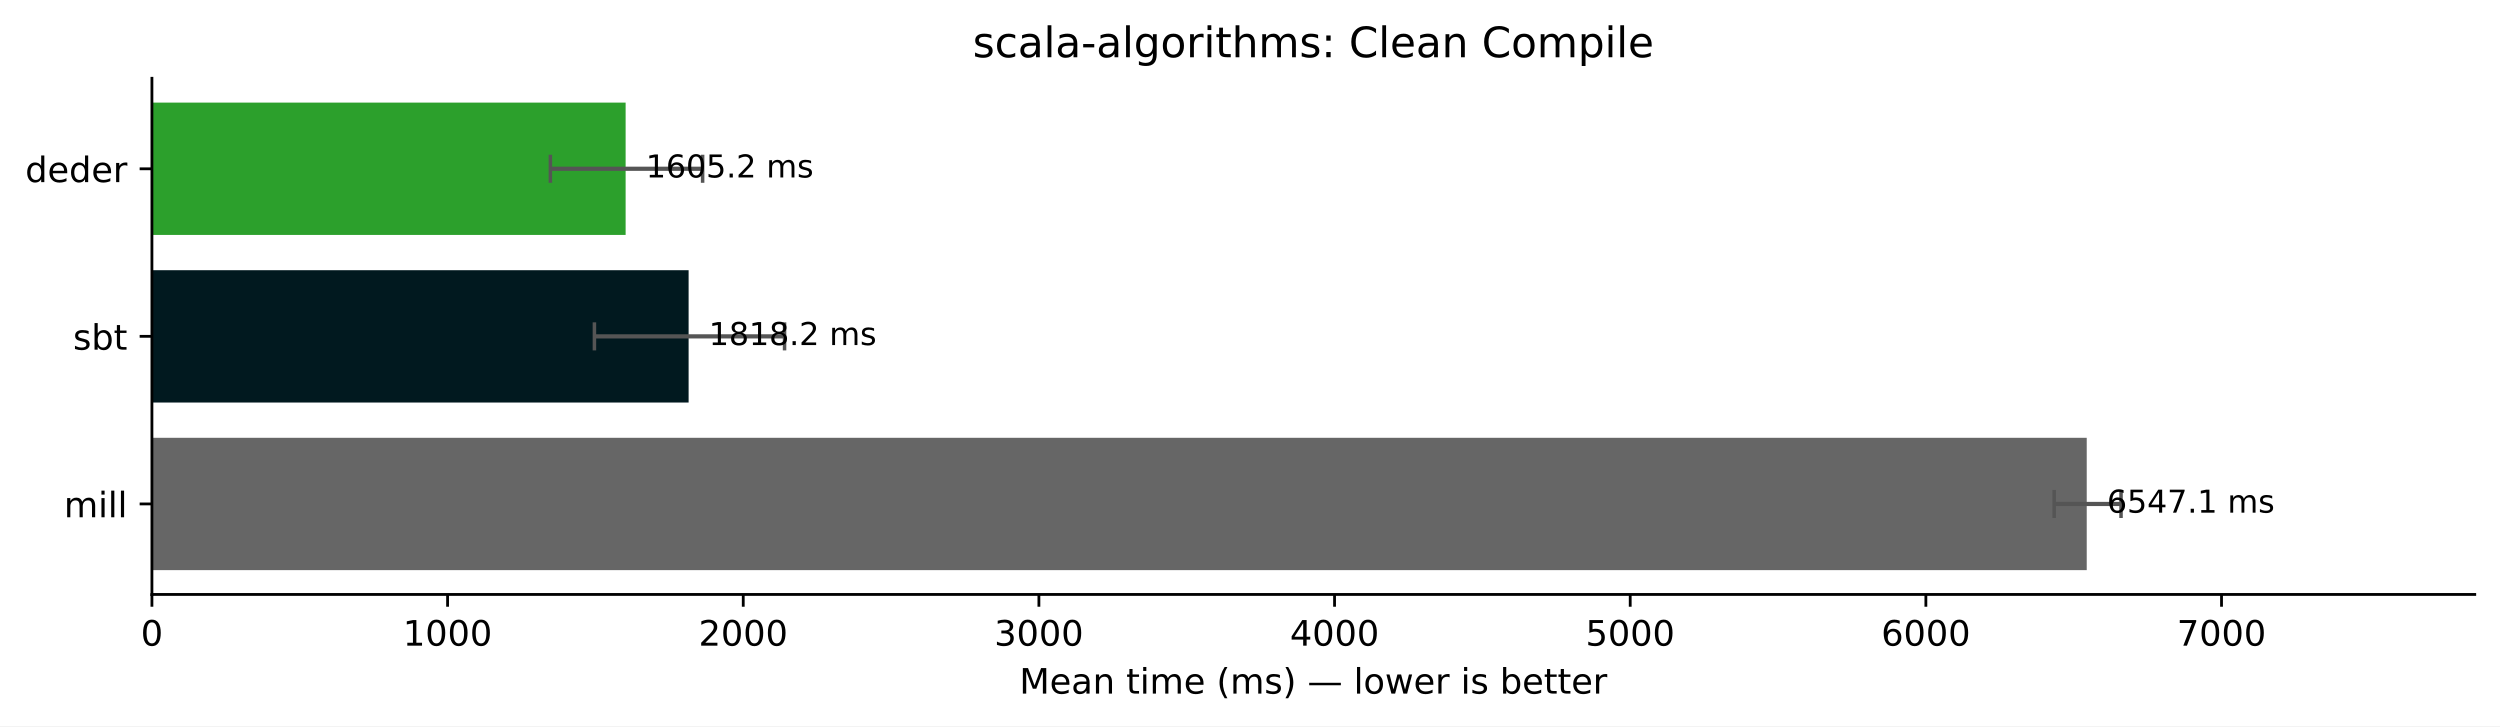
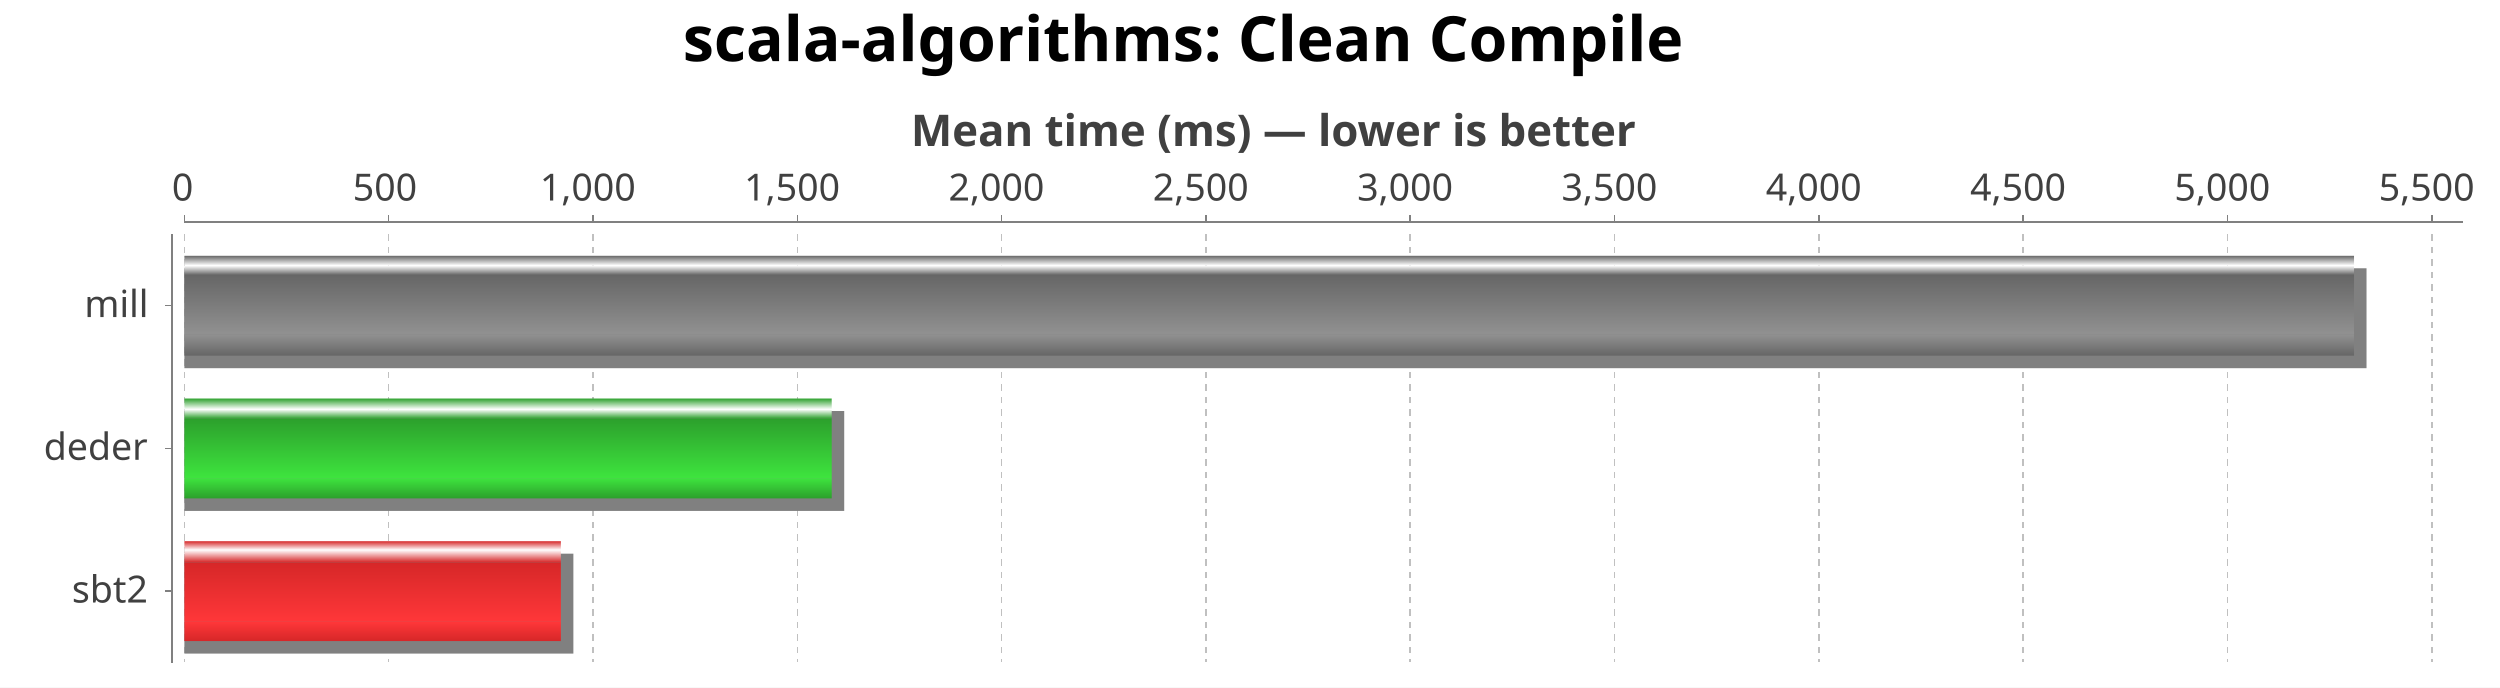
- <svg xmlns="http://www.w3.org/2000/svg" xmlns:xlink="http://www.w3.org/1999/xlink" width="712.754pt" height="207.034pt" viewBox="0 0 712.754 207.034" version="1.1">
+ <svg xmlns="http://www.w3.org/2000/svg" width="800" height="220" text-rendering="auto" shape-rendering="auto">
  <defs>
-     <style type="text/css">*{stroke-linejoin: round; stroke-linecap: butt}</style>
-   </defs>
-   <g id="figure_1">
-     <g id="patch_1">
-       <path d="M 0 207.034  L 712.754 207.034  L 712.754 0  L 0 0  z " style="fill: #ffffff" />
-     </g>
-     <g id="axes_1">
-       <g id="patch_2">
-         <path d="M 43.314 169.478  L 705.554 169.478  L 705.554 22.318  L 43.314 22.318  z " style="fill: #ffffff" />
-       </g>
-       <g id="patch_3">
-         <path d="M 43.314 162.789  L 595.181 162.789  L 595.181 124.566  L 43.314 124.566  z " clip-path="url(#p7c54ff78ec)" style="fill: #666666; stroke: #ffffff; stroke-width: 0.5; stroke-linejoin: miter" />
-       </g>
-       <g id="patch_4">
-         <path d="M 43.314 115.01  L 196.574 115.01  L 196.574 76.786  L 43.314 76.786  z " clip-path="url(#p7c54ff78ec)" style="fill: #01191f; stroke: #ffffff; stroke-width: 0.5; stroke-linejoin: miter" />
-       </g>
-       <g id="patch_5">
-         <path d="M 43.314 67.231  L 178.616 67.231  L 178.616 29.007  L 43.314 29.007  z " clip-path="url(#p7c54ff78ec)" style="fill: #2ca02c; stroke: #ffffff; stroke-width: 0.5; stroke-linejoin: miter" />
-       </g>
-       <g id="matplotlib.axis_1">
-         <g id="xtick_1">
-           <g id="line2d_1">
-             <defs>
-               <path id="m59285f4048" d="M 0 0  L 0 3.5  " style="stroke: #000000; stroke-width: 0.8" />
-             </defs>
-             <g>
-               <use xlink:href="#m59285f4048" x="43.314" y="169.478" style="stroke: #000000; stroke-width: 0.8" />
-             </g>
-           </g>
-           <g id="text_1">
-             <g transform="translate(40.13281 184.0766) scale(0.1 -0.1)">
-               <defs>
-                 <path id="DejaVuSans-30" d="M 2034 4250  Q 1547 4250 1301 3770  Q 1056 3291 1056 2328  Q 1056 1369 1301 889  Q 1547 409 2034 409  Q 2525 409 2770 889  Q 3016 1369 3016 2328  Q 3016 3291 2770 3770  Q 2525 4250 2034 4250  z M 2034 4750  Q 2819 4750 3233 4129  Q 3647 3509 3647 2328  Q 3647 1150 3233 529  Q 2819 -91 2034 -91  Q 1250 -91 836 529  Q 422 1150 422 2328  Q 422 3509 836 4129  Q 1250 4750 2034 4750  z " transform="scale(0.015625)" />
-               </defs>
-               <use xlink:href="#DejaVuSans-30" />
-             </g>
-           </g>
-         </g>
-         <g id="xtick_2">
-           <g id="line2d_2">
-             <g>
-               <use xlink:href="#m59285f4048" x="127.606" y="169.478" style="stroke: #000000; stroke-width: 0.8" />
-             </g>
-           </g>
-           <g id="text_2">
-             <g transform="translate(114.8814 184.0766) scale(0.1 -0.1)">
-               <defs>
-                 <path id="DejaVuSans-31" d="M 794 531  L 1825 531  L 1825 4091  L 703 3866  L 703 4441  L 1819 4666  L 2450 4666  L 2450 531  L 3481 531  L 3481 0  L 794 0  L 794 531  z " transform="scale(0.015625)" />
-               </defs>
-               <use xlink:href="#DejaVuSans-31" />
-               <use xlink:href="#DejaVuSans-30" transform="translate(63.62305 0)" />
-               <use xlink:href="#DejaVuSans-30" transform="translate(127.2461 0)" />
-               <use xlink:href="#DejaVuSans-30" transform="translate(190.8691 0)" />
-             </g>
-           </g>
-         </g>
-         <g id="xtick_3">
-           <g id="line2d_3">
-             <g>
-               <use xlink:href="#m59285f4048" x="211.899" y="169.478" style="stroke: #000000; stroke-width: 0.8" />
-             </g>
-           </g>
-           <g id="text_3">
-             <g transform="translate(199.1737 184.0766) scale(0.1 -0.1)">
-               <defs>
-                 <path id="DejaVuSans-32" d="M 1228 531  L 3431 531  L 3431 0  L 469 0  L 469 531  Q 828 903 1448 1529  Q 2069 2156 2228 2338  Q 2531 2678 2651 2914  Q 2772 3150 2772 3378  Q 2772 3750 2511 3984  Q 2250 4219 1831 4219  Q 1534 4219 1204 4116  Q 875 4013 500 3803  L 500 4441  Q 881 4594 1212 4672  Q 1544 4750 1819 4750  Q 2544 4750 2975 4387  Q 3406 4025 3406 3419  Q 3406 3131 3298 2873  Q 3191 2616 2906 2266  Q 2828 2175 2409 1742  Q 1991 1309 1228 531  z " transform="scale(0.015625)" />
-               </defs>
-               <use xlink:href="#DejaVuSans-32" />
-               <use xlink:href="#DejaVuSans-30" transform="translate(63.62305 0)" />
-               <use xlink:href="#DejaVuSans-30" transform="translate(127.2461 0)" />
-               <use xlink:href="#DejaVuSans-30" transform="translate(190.8691 0)" />
-             </g>
-           </g>
-         </g>
-         <g id="xtick_4">
-           <g id="line2d_4">
-             <g>
-               <use xlink:href="#m59285f4048" x="296.191" y="169.478" style="stroke: #000000; stroke-width: 0.8" />
-             </g>
-           </g>
-           <g id="text_4">
-             <g transform="translate(283.466 184.0766) scale(0.1 -0.1)">
-               <defs>
-                 <path id="DejaVuSans-33" d="M 2597 2516  Q 3050 2419 3304 2112  Q 3559 1806 3559 1356  Q 3559 666 3084 287  Q 2609 -91 1734 -91  Q 1441 -91 1130 -33  Q 819 25 488 141  L 488 750  Q 750 597 1062 519  Q 1375 441 1716 441  Q 2309 441 2620 675  Q 2931 909 2931 1356  Q 2931 1769 2642 2001  Q 2353 2234 1838 2234  L 1294 2234  L 1294 2753  L 1863 2753  Q 2328 2753 2575 2939  Q 2822 3125 2822 3475  Q 2822 3834 2567 4026  Q 2313 4219 1838 4219  Q 1578 4219 1281 4162  Q 984 4106 628 3988  L 628 4550  Q 988 4650 1302 4700  Q 1616 4750 1894 4750  Q 2613 4750 3031 4423  Q 3450 4097 3450 3541  Q 3450 3153 3228 2886  Q 3006 2619 2597 2516  z " transform="scale(0.015625)" />
-               </defs>
-               <use xlink:href="#DejaVuSans-33" />
-               <use xlink:href="#DejaVuSans-30" transform="translate(63.62305 0)" />
-               <use xlink:href="#DejaVuSans-30" transform="translate(127.2461 0)" />
-               <use xlink:href="#DejaVuSans-30" transform="translate(190.8691 0)" />
-             </g>
-           </g>
-         </g>
-         <g id="xtick_5">
-           <g id="line2d_5">
-             <g>
-               <use xlink:href="#m59285f4048" x="380.483" y="169.478" style="stroke: #000000; stroke-width: 0.8" />
-             </g>
-           </g>
-           <g id="text_5">
-             <g transform="translate(367.7583 184.0766) scale(0.1 -0.1)">
-               <defs>
-                 <path id="DejaVuSans-34" d="M 2419 4116  L 825 1625  L 2419 1625  L 2419 4116  z M 2253 4666  L 3047 4666  L 3047 1625  L 3713 1625  L 3713 1100  L 3047 1100  L 3047 0  L 2419 0  L 2419 1100  L 313 1100  L 313 1709  L 2253 4666  z " transform="scale(0.015625)" />
-               </defs>
-               <use xlink:href="#DejaVuSans-34" />
-               <use xlink:href="#DejaVuSans-30" transform="translate(63.62305 0)" />
-               <use xlink:href="#DejaVuSans-30" transform="translate(127.2461 0)" />
-               <use xlink:href="#DejaVuSans-30" transform="translate(190.8691 0)" />
-             </g>
-           </g>
-         </g>
-         <g id="xtick_6">
-           <g id="line2d_6">
-             <g>
-               <use xlink:href="#m59285f4048" x="464.776" y="169.478" style="stroke: #000000; stroke-width: 0.8" />
-             </g>
-           </g>
-           <g id="text_6">
-             <g transform="translate(452.0506 184.0766) scale(0.1 -0.1)">
-               <defs>
-                 <path id="DejaVuSans-35" d="M 691 4666  L 3169 4666  L 3169 4134  L 1269 4134  L 1269 2991  Q 1406 3038 1543 3061  Q 1681 3084 1819 3084  Q 2600 3084 3056 2656  Q 3513 2228 3513 1497  Q 3513 744 3044 326  Q 2575 -91 1722 -91  Q 1428 -91 1123 -41  Q 819 9 494 109  L 494 744  Q 775 591 1075 516  Q 1375 441 1709 441  Q 2250 441 2565 725  Q 2881 1009 2881 1497  Q 2881 1984 2565 2268  Q 2250 2553 1709 2553  Q 1456 2553 1204 2497  Q 953 2441 691 2322  L 691 4666  z " transform="scale(0.015625)" />
-               </defs>
-               <use xlink:href="#DejaVuSans-35" />
-               <use xlink:href="#DejaVuSans-30" transform="translate(63.62305 0)" />
-               <use xlink:href="#DejaVuSans-30" transform="translate(127.2461 0)" />
-               <use xlink:href="#DejaVuSans-30" transform="translate(190.8691 0)" />
-             </g>
-           </g>
-         </g>
-         <g id="xtick_7">
-           <g id="line2d_7">
-             <g>
-               <use xlink:href="#m59285f4048" x="549.068" y="169.478" style="stroke: #000000; stroke-width: 0.8" />
-             </g>
-           </g>
-           <g id="text_7">
-             <g transform="translate(536.3429 184.0766) scale(0.1 -0.1)">
-               <defs>
-                 <path id="DejaVuSans-36" d="M 2113 2584  Q 1688 2584 1439 2293  Q 1191 2003 1191 1497  Q 1191 994 1439 701  Q 1688 409 2113 409  Q 2538 409 2786 701  Q 3034 994 3034 1497  Q 3034 2003 2786 2293  Q 2538 2584 2113 2584  z M 3366 4563  L 3366 3988  Q 3128 4100 2886 4159  Q 2644 4219 2406 4219  Q 1781 4219 1451 3797  Q 1122 3375 1075 2522  Q 1259 2794 1537 2939  Q 1816 3084 2150 3084  Q 2853 3084 3261 2657  Q 3669 2231 3669 1497  Q 3669 778 3244 343  Q 2819 -91 2113 -91  Q 1303 -91 875 529  Q 447 1150 447 2328  Q 447 3434 972 4092  Q 1497 4750 2381 4750  Q 2619 4750 2861 4703  Q 3103 4656 3366 4563  z " transform="scale(0.015625)" />
-               </defs>
-               <use xlink:href="#DejaVuSans-36" />
-               <use xlink:href="#DejaVuSans-30" transform="translate(63.62305 0)" />
-               <use xlink:href="#DejaVuSans-30" transform="translate(127.2461 0)" />
-               <use xlink:href="#DejaVuSans-30" transform="translate(190.8691 0)" />
-             </g>
-           </g>
-         </g>
-         <g id="xtick_8">
-           <g id="line2d_8">
-             <g>
-               <use xlink:href="#m59285f4048" x="633.36" y="169.478" style="stroke: #000000; stroke-width: 0.8" />
-             </g>
-           </g>
-           <g id="text_8">
-             <g transform="translate(620.6353 184.0766) scale(0.1 -0.1)">
-               <defs>
-                 <path id="DejaVuSans-37" d="M 525 4666  L 3525 4666  L 3525 4397  L 1831 0  L 1172 0  L 2766 4134  L 525 4134  L 525 4666  z " transform="scale(0.015625)" />
-               </defs>
-               <use xlink:href="#DejaVuSans-37" />
-               <use xlink:href="#DejaVuSans-30" transform="translate(63.62305 0)" />
-               <use xlink:href="#DejaVuSans-30" transform="translate(127.2461 0)" />
-               <use xlink:href="#DejaVuSans-30" transform="translate(190.8691 0)" />
-             </g>
-           </g>
-         </g>
-         <g id="text_9">
-           <g transform="translate(290.6372 197.7547) scale(0.1 -0.1)">
-             <defs>
-               <path id="DejaVuSans-4d" d="M 628 4666  L 1569 4666  L 2759 1491  L 3956 4666  L 4897 4666  L 4897 0  L 4281 0  L 4281 4097  L 3078 897  L 2444 897  L 1241 4097  L 1241 0  L 628 0  L 628 4666  z " transform="scale(0.015625)" />
-               <path id="DejaVuSans-65" d="M 3597 1894  L 3597 1613  L 953 1613  Q 991 1019 1311 708  Q 1631 397 2203 397  Q 2534 397 2845 478  Q 3156 559 3463 722  L 3463 178  Q 3153 47 2828 -22  Q 2503 -91 2169 -91  Q 1331 -91 842 396  Q 353 884 353 1716  Q 353 2575 817 3079  Q 1281 3584 2069 3584  Q 2775 3584 3186 3129  Q 3597 2675 3597 1894  z M 3022 2063  Q 3016 2534 2758 2815  Q 2500 3097 2075 3097  Q 1594 3097 1305 2825  Q 1016 2553 972 2059  L 3022 2063  z " transform="scale(0.015625)" />
-               <path id="DejaVuSans-61" d="M 2194 1759  Q 1497 1759 1228 1600  Q 959 1441 959 1056  Q 959 750 1161 570  Q 1363 391 1709 391  Q 2188 391 2477 730  Q 2766 1069 2766 1631  L 2766 1759  L 2194 1759  z M 3341 1997  L 3341 0  L 2766 0  L 2766 531  Q 2569 213 2275 61  Q 1981 -91 1556 -91  Q 1019 -91 701 211  Q 384 513 384 1019  Q 384 1609 779 1909  Q 1175 2209 1959 2209  L 2766 2209  L 2766 2266  Q 2766 2663 2505 2880  Q 2244 3097 1772 3097  Q 1472 3097 1187 3025  Q 903 2953 641 2809  L 641 3341  Q 956 3463 1253 3523  Q 1550 3584 1831 3584  Q 2591 3584 2966 3190  Q 3341 2797 3341 1997  z " transform="scale(0.015625)" />
-               <path id="DejaVuSans-6e" d="M 3513 2113  L 3513 0  L 2938 0  L 2938 2094  Q 2938 2591 2744 2837  Q 2550 3084 2163 3084  Q 1697 3084 1428 2787  Q 1159 2491 1159 1978  L 1159 0  L 581 0  L 581 3500  L 1159 3500  L 1159 2956  Q 1366 3272 1645 3428  Q 1925 3584 2291 3584  Q 2894 3584 3203 3211  Q 3513 2838 3513 2113  z " transform="scale(0.015625)" />
-               <path id="DejaVuSans-20" transform="scale(0.015625)" />
-               <path id="DejaVuSans-74" d="M 1172 4494  L 1172 3500  L 2356 3500  L 2356 3053  L 1172 3053  L 1172 1153  Q 1172 725 1289 603  Q 1406 481 1766 481  L 2356 481  L 2356 0  L 1766 0  Q 1100 0 847 248  Q 594 497 594 1153  L 594 3053  L 172 3053  L 172 3500  L 594 3500  L 594 4494  L 1172 4494  z " transform="scale(0.015625)" />
-               <path id="DejaVuSans-69" d="M 603 3500  L 1178 3500  L 1178 0  L 603 0  L 603 3500  z M 603 4863  L 1178 4863  L 1178 4134  L 603 4134  L 603 4863  z " transform="scale(0.015625)" />
-               <path id="DejaVuSans-6d" d="M 3328 2828  Q 3544 3216 3844 3400  Q 4144 3584 4550 3584  Q 5097 3584 5394 3201  Q 5691 2819 5691 2113  L 5691 0  L 5113 0  L 5113 2094  Q 5113 2597 4934 2840  Q 4756 3084 4391 3084  Q 3944 3084 3684 2787  Q 3425 2491 3425 1978  L 3425 0  L 2847 0  L 2847 2094  Q 2847 2600 2669 2842  Q 2491 3084 2119 3084  Q 1678 3084 1418 2786  Q 1159 2488 1159 1978  L 1159 0  L 581 0  L 581 3500  L 1159 3500  L 1159 2956  Q 1356 3278 1631 3431  Q 1906 3584 2284 3584  Q 2666 3584 2933 3390  Q 3200 3197 3328 2828  z " transform="scale(0.015625)" />
-               <path id="DejaVuSans-28" d="M 1984 4856  Q 1566 4138 1362 3434  Q 1159 2731 1159 2009  Q 1159 1288 1364 580  Q 1569 -128 1984 -844  L 1484 -844  Q 1016 -109 783 600  Q 550 1309 550 2009  Q 550 2706 781 3412  Q 1013 4119 1484 4856  L 1984 4856  z " transform="scale(0.015625)" />
-               <path id="DejaVuSans-73" d="M 2834 3397  L 2834 2853  Q 2591 2978 2328 3040  Q 2066 3103 1784 3103  Q 1356 3103 1142 2972  Q 928 2841 928 2578  Q 928 2378 1081 2264  Q 1234 2150 1697 2047  L 1894 2003  Q 2506 1872 2764 1633  Q 3022 1394 3022 966  Q 3022 478 2636 193  Q 2250 -91 1575 -91  Q 1294 -91 989 -36  Q 684 19 347 128  L 347 722  Q 666 556 975 473  Q 1284 391 1588 391  Q 1994 391 2212 530  Q 2431 669 2431 922  Q 2431 1156 2273 1281  Q 2116 1406 1581 1522  L 1381 1569  Q 847 1681 609 1914  Q 372 2147 372 2553  Q 372 3047 722 3315  Q 1072 3584 1716 3584  Q 2034 3584 2315 3537  Q 2597 3491 2834 3397  z " transform="scale(0.015625)" />
-               <path id="DejaVuSans-29" d="M 513 4856  L 1013 4856  Q 1481 4119 1714 3412  Q 1947 2706 1947 2009  Q 1947 1309 1714 600  Q 1481 -109 1013 -844  L 513 -844  Q 928 -128 1133 580  Q 1338 1288 1338 2009  Q 1338 2731 1133 3434  Q 928 4138 513 4856  z " transform="scale(0.015625)" />
-               <path id="DejaVuSans-2014" d="M 313 1978  L 6088 1978  L 6088 1528  L 313 1528  L 313 1978  z " transform="scale(0.015625)" />
-               <path id="DejaVuSans-6c" d="M 603 4863  L 1178 4863  L 1178 0  L 603 0  L 603 4863  z " transform="scale(0.015625)" />
-               <path id="DejaVuSans-6f" d="M 1959 3097  Q 1497 3097 1228 2736  Q 959 2375 959 1747  Q 959 1119 1226 758  Q 1494 397 1959 397  Q 2419 397 2687 759  Q 2956 1122 2956 1747  Q 2956 2369 2687 2733  Q 2419 3097 1959 3097  z M 1959 3584  Q 2709 3584 3137 3096  Q 3566 2609 3566 1747  Q 3566 888 3137 398  Q 2709 -91 1959 -91  Q 1206 -91 779 398  Q 353 888 353 1747  Q 353 2609 779 3096  Q 1206 3584 1959 3584  z " transform="scale(0.015625)" />
-               <path id="DejaVuSans-77" d="M 269 3500  L 844 3500  L 1563 769  L 2278 3500  L 2956 3500  L 3675 769  L 4391 3500  L 4966 3500  L 4050 0  L 3372 0  L 2619 2869  L 1863 0  L 1184 0  L 269 3500  z " transform="scale(0.015625)" />
-               <path id="DejaVuSans-72" d="M 2631 2963  Q 2534 3019 2420 3045  Q 2306 3072 2169 3072  Q 1681 3072 1420 2755  Q 1159 2438 1159 1844  L 1159 0  L 581 0  L 581 3500  L 1159 3500  L 1159 2956  Q 1341 3275 1631 3429  Q 1922 3584 2338 3584  Q 2397 3584 2469 3576  Q 2541 3569 2628 3553  L 2631 2963  z " transform="scale(0.015625)" />
-               <path id="DejaVuSans-62" d="M 3116 1747  Q 3116 2381 2855 2742  Q 2594 3103 2138 3103  Q 1681 3103 1420 2742  Q 1159 2381 1159 1747  Q 1159 1113 1420 752  Q 1681 391 2138 391  Q 2594 391 2855 752  Q 3116 1113 3116 1747  z M 1159 2969  Q 1341 3281 1617 3432  Q 1894 3584 2278 3584  Q 2916 3584 3314 3078  Q 3713 2572 3713 1747  Q 3713 922 3314 415  Q 2916 -91 2278 -91  Q 1894 -91 1617 61  Q 1341 213 1159 525  L 1159 0  L 581 0  L 581 4863  L 1159 4863  L 1159 2969  z " transform="scale(0.015625)" />
-             </defs>
-             <use xlink:href="#DejaVuSans-4d" />
-             <use xlink:href="#DejaVuSans-65" transform="translate(86.2793 0)" />
-             <use xlink:href="#DejaVuSans-61" transform="translate(147.8027 0)" />
-             <use xlink:href="#DejaVuSans-6e" transform="translate(209.082 0)" />
-             <use xlink:href="#DejaVuSans-20" transform="translate(272.4609 0)" />
-             <use xlink:href="#DejaVuSans-74" transform="translate(304.248 0)" />
-             <use xlink:href="#DejaVuSans-69" transform="translate(343.457 0)" />
-             <use xlink:href="#DejaVuSans-6d" transform="translate(371.2402 0)" />
-             <use xlink:href="#DejaVuSans-65" transform="translate(468.6523 0)" />
-             <use xlink:href="#DejaVuSans-20" transform="translate(530.1758 0)" />
-             <use xlink:href="#DejaVuSans-28" transform="translate(561.9629 0)" />
-             <use xlink:href="#DejaVuSans-6d" transform="translate(600.9766 0)" />
-             <use xlink:href="#DejaVuSans-73" transform="translate(698.3887 0)" />
-             <use xlink:href="#DejaVuSans-29" transform="translate(750.4883 0)" />
-             <use xlink:href="#DejaVuSans-20" transform="translate(789.502 0)" />
-             <use xlink:href="#DejaVuSans-2014" transform="translate(821.2891 0)" />
-             <use xlink:href="#DejaVuSans-20" transform="translate(921.2891 0)" />
-             <use xlink:href="#DejaVuSans-6c" transform="translate(953.0762 0)" />
-             <use xlink:href="#DejaVuSans-6f" transform="translate(980.8594 0)" />
-             <use xlink:href="#DejaVuSans-77" transform="translate(1042.041 0)" />
-             <use xlink:href="#DejaVuSans-65" transform="translate(1123.828 0)" />
-             <use xlink:href="#DejaVuSans-72" transform="translate(1185.352 0)" />
-             <use xlink:href="#DejaVuSans-20" transform="translate(1226.465 0)" />
-             <use xlink:href="#DejaVuSans-69" transform="translate(1258.252 0)" />
-             <use xlink:href="#DejaVuSans-73" transform="translate(1286.035 0)" />
-             <use xlink:href="#DejaVuSans-20" transform="translate(1338.135 0)" />
-             <use xlink:href="#DejaVuSans-62" transform="translate(1369.922 0)" />
-             <use xlink:href="#DejaVuSans-65" transform="translate(1433.398 0)" />
-             <use xlink:href="#DejaVuSans-74" transform="translate(1494.922 0)" />
-             <use xlink:href="#DejaVuSans-74" transform="translate(1534.131 0)" />
-             <use xlink:href="#DejaVuSans-65" transform="translate(1573.34 0)" />
-             <use xlink:href="#DejaVuSans-72" transform="translate(1634.863 0)" />
-           </g>
-         </g>
-       </g>
-       <g id="matplotlib.axis_2">
-         <g id="ytick_1">
-           <g id="line2d_9">
-             <defs>
-               <path id="mcc1ed071fb" d="M 0 0  L -3.5 0  " style="stroke: #000000; stroke-width: 0.8" />
-             </defs>
-             <g>
-               <use xlink:href="#mcc1ed071fb" x="43.314" y="143.677" style="stroke: #000000; stroke-width: 0.8" />
-             </g>
-           </g>
-           <g id="text_10">
-             <g transform="translate(18.23906 147.4766) scale(0.1 -0.1)">
-               <use xlink:href="#DejaVuSans-6d" />
-               <use xlink:href="#DejaVuSans-69" transform="translate(97.41211 0)" />
-               <use xlink:href="#DejaVuSans-6c" transform="translate(125.1953 0)" />
-               <use xlink:href="#DejaVuSans-6c" transform="translate(152.9785 0)" />
-             </g>
-           </g>
-         </g>
-         <g id="ytick_2">
-           <g id="line2d_10">
-             <g>
-               <use xlink:href="#mcc1ed071fb" x="43.314" y="95.898" style="stroke: #000000; stroke-width: 0.8" />
-             </g>
-           </g>
-           <g id="text_11">
-             <g transform="translate(20.83594 99.69734) scale(0.1 -0.1)">
-               <use xlink:href="#DejaVuSans-73" />
-               <use xlink:href="#DejaVuSans-62" transform="translate(52.09961 0)" />
-               <use xlink:href="#DejaVuSans-74" transform="translate(115.5762 0)" />
-             </g>
-           </g>
-         </g>
-         <g id="ytick_3">
-           <g id="line2d_11">
-             <g>
-               <use xlink:href="#mcc1ed071fb" x="43.314" y="48.119" style="stroke: #000000; stroke-width: 0.8" />
-             </g>
-           </g>
-           <g id="text_12">
-             <g transform="translate(7.2 51.91812) scale(0.1 -0.1)">
-               <defs>
-                 <path id="DejaVuSans-64" d="M 2906 2969  L 2906 4863  L 3481 4863  L 3481 0  L 2906 0  L 2906 525  Q 2725 213 2448 61  Q 2172 -91 1784 -91  Q 1150 -91 751 415  Q 353 922 353 1747  Q 353 2572 751 3078  Q 1150 3584 1784 3584  Q 2172 3584 2448 3432  Q 2725 3281 2906 2969  z M 947 1747  Q 947 1113 1208 752  Q 1469 391 1925 391  Q 2381 391 2643 752  Q 2906 1113 2906 1747  Q 2906 2381 2643 2742  Q 2381 3103 1925 3103  Q 1469 3103 1208 2742  Q 947 2381 947 1747  z " transform="scale(0.015625)" />
-               </defs>
-               <use xlink:href="#DejaVuSans-64" />
-               <use xlink:href="#DejaVuSans-65" transform="translate(63.47656 0)" />
-               <use xlink:href="#DejaVuSans-64" transform="translate(125 0)" />
-               <use xlink:href="#DejaVuSans-65" transform="translate(188.4766 0)" />
-               <use xlink:href="#DejaVuSans-72" transform="translate(250 0)" />
-             </g>
-           </g>
-         </g>
-       </g>
-       <g id="LineCollection_1">
-         <path d="M 585.652 143.677  L 604.71 143.677  " clip-path="url(#p7c54ff78ec)" style="fill: none; stroke: #555555; stroke-width: 1.2" />
-         <path d="M 169.468 95.898  L 223.679 95.898  " clip-path="url(#p7c54ff78ec)" style="fill: none; stroke: #555555; stroke-width: 1.2" />
-         <path d="M 156.915 48.119  L 200.318 48.119  " clip-path="url(#p7c54ff78ec)" style="fill: none; stroke: #555555; stroke-width: 1.2" />
-       </g>
-       <g id="line2d_12">
-         <defs>
-           <path id="m43b3e6bc8e" d="M 0 4  L 0 -4  " style="stroke: #555555" />
-         </defs>
-         <g clip-path="url(#p7c54ff78ec)">
-           <use xlink:href="#m43b3e6bc8e" x="585.652" y="143.677" style="fill: #1f77b4; stroke: #555555" />
-           <use xlink:href="#m43b3e6bc8e" x="169.468" y="95.898" style="fill: #1f77b4; stroke: #555555" />
-           <use xlink:href="#m43b3e6bc8e" x="156.915" y="48.119" style="fill: #1f77b4; stroke: #555555" />
-         </g>
-       </g>
-       <g id="line2d_13">
-         <g clip-path="url(#p7c54ff78ec)">
-           <use xlink:href="#m43b3e6bc8e" x="604.71" y="143.677" style="fill: #1f77b4; stroke: #555555" />
-           <use xlink:href="#m43b3e6bc8e" x="223.679" y="95.898" style="fill: #1f77b4; stroke: #555555" />
-           <use xlink:href="#m43b3e6bc8e" x="200.318" y="48.119" style="fill: #1f77b4; stroke: #555555" />
-         </g>
-       </g>
-       <g id="patch_6">
-         <path d="M 43.314 169.478  L 43.314 22.318  " style="fill: none; stroke: #000000; stroke-width: 0.8; stroke-linejoin: miter; stroke-linecap: square" />
-       </g>
-       <g id="patch_7">
-         <path d="M 43.314 169.478  L 705.554 169.478  " style="fill: none; stroke: #000000; stroke-width: 0.8; stroke-linejoin: miter; stroke-linecap: square" />
-       </g>
-       <g id="text_13">
-         <g transform="translate(600.6994 146.1608) scale(0.09 -0.09)">
-           <defs>
-             <path id="DejaVuSans-2e" d="M 684 794  L 1344 794  L 1344 0  L 684 0  L 684 794  z " transform="scale(0.015625)" />
-           </defs>
-           <use xlink:href="#DejaVuSans-36" />
-           <use xlink:href="#DejaVuSans-35" transform="translate(63.62305 0)" />
-           <use xlink:href="#DejaVuSans-34" transform="translate(127.2461 0)" />
-           <use xlink:href="#DejaVuSans-37" transform="translate(190.8691 0)" />
-           <use xlink:href="#DejaVuSans-2e" transform="translate(254.4922 0)" />
-           <use xlink:href="#DejaVuSans-31" transform="translate(286.2793 0)" />
-           <use xlink:href="#DejaVuSans-20" transform="translate(349.9023 0)" />
-           <use xlink:href="#DejaVuSans-6d" transform="translate(381.6895 0)" />
-           <use xlink:href="#DejaVuSans-73" transform="translate(479.1016 0)" />
-         </g>
-       </g>
-       <g id="text_14">
-         <g transform="translate(202.0924 98.38156) scale(0.09 -0.09)">
-           <defs>
-             <path id="DejaVuSans-38" d="M 2034 2216  Q 1584 2216 1326 1975  Q 1069 1734 1069 1313  Q 1069 891 1326 650  Q 1584 409 2034 409  Q 2484 409 2743 651  Q 3003 894 3003 1313  Q 3003 1734 2745 1975  Q 2488 2216 2034 2216  z M 1403 2484  Q 997 2584 770 2862  Q 544 3141 544 3541  Q 544 4100 942 4425  Q 1341 4750 2034 4750  Q 2731 4750 3128 4425  Q 3525 4100 3525 3541  Q 3525 3141 3298 2862  Q 3072 2584 2669 2484  Q 3125 2378 3379 2068  Q 3634 1759 3634 1313  Q 3634 634 3220 271  Q 2806 -91 2034 -91  Q 1263 -91 848 271  Q 434 634 434 1313  Q 434 1759 690 2068  Q 947 2378 1403 2484  z M 1172 3481  Q 1172 3119 1398 2916  Q 1625 2713 2034 2713  Q 2441 2713 2670 2916  Q 2900 3119 2900 3481  Q 2900 3844 2670 4047  Q 2441 4250 2034 4250  Q 1625 4250 1398 4047  Q 1172 3844 1172 3481  z " transform="scale(0.015625)" />
-           </defs>
-           <use xlink:href="#DejaVuSans-31" />
-           <use xlink:href="#DejaVuSans-38" transform="translate(63.62305 0)" />
-           <use xlink:href="#DejaVuSans-31" transform="translate(127.2461 0)" />
-           <use xlink:href="#DejaVuSans-38" transform="translate(190.8691 0)" />
-           <use xlink:href="#DejaVuSans-2e" transform="translate(254.4922 0)" />
-           <use xlink:href="#DejaVuSans-32" transform="translate(286.2793 0)" />
-           <use xlink:href="#DejaVuSans-20" transform="translate(349.9023 0)" />
-           <use xlink:href="#DejaVuSans-6d" transform="translate(381.6895 0)" />
-           <use xlink:href="#DejaVuSans-73" transform="translate(479.1016 0)" />
-         </g>
-       </g>
-       <g id="text_15">
-         <g transform="translate(184.135 50.60234) scale(0.09 -0.09)">
-           <use xlink:href="#DejaVuSans-31" />
-           <use xlink:href="#DejaVuSans-36" transform="translate(63.62305 0)" />
-           <use xlink:href="#DejaVuSans-30" transform="translate(127.2461 0)" />
-           <use xlink:href="#DejaVuSans-35" transform="translate(190.8691 0)" />
-           <use xlink:href="#DejaVuSans-2e" transform="translate(254.4922 0)" />
-           <use xlink:href="#DejaVuSans-32" transform="translate(286.2793 0)" />
-           <use xlink:href="#DejaVuSans-20" transform="translate(349.9023 0)" />
-           <use xlink:href="#DejaVuSans-6d" transform="translate(381.6895 0)" />
-           <use xlink:href="#DejaVuSans-73" transform="translate(479.1016 0)" />
-         </g>
-       </g>
-       <g id="text_16">
-         <g transform="translate(277.3391 16.31812) scale(0.12 -0.12)">
-           <defs>
-             <path id="DejaVuSans-63" d="M 3122 3366  L 3122 2828  Q 2878 2963 2633 3030  Q 2388 3097 2138 3097  Q 1578 3097 1268 2742  Q 959 2388 959 1747  Q 959 1106 1268 751  Q 1578 397 2138 397  Q 2388 397 2633 464  Q 2878 531 3122 666  L 3122 134  Q 2881 22 2623 -34  Q 2366 -91 2075 -91  Q 1284 -91 818 406  Q 353 903 353 1747  Q 353 2603 823 3093  Q 1294 3584 2113 3584  Q 2378 3584 2631 3529  Q 2884 3475 3122 3366  z " transform="scale(0.015625)" />
-             <path id="DejaVuSans-2d" d="M 313 2009  L 1997 2009  L 1997 1497  L 313 1497  L 313 2009  z " transform="scale(0.015625)" />
-             <path id="DejaVuSans-67" d="M 2906 1791  Q 2906 2416 2648 2759  Q 2391 3103 1925 3103  Q 1463 3103 1205 2759  Q 947 2416 947 1791  Q 947 1169 1205 825  Q 1463 481 1925 481  Q 2391 481 2648 825  Q 2906 1169 2906 1791  z M 3481 434  Q 3481 -459 3084 -895  Q 2688 -1331 1869 -1331  Q 1566 -1331 1297 -1286  Q 1028 -1241 775 -1147  L 775 -588  Q 1028 -725 1275 -790  Q 1522 -856 1778 -856  Q 2344 -856 2625 -561  Q 2906 -266 2906 331  L 2906 616  Q 2728 306 2450 153  Q 2172 0 1784 0  Q 1141 0 747 490  Q 353 981 353 1791  Q 353 2603 747 3093  Q 1141 3584 1784 3584  Q 2172 3584 2450 3431  Q 2728 3278 2906 2969  L 2906 3500  L 3481 3500  L 3481 434  z " transform="scale(0.015625)" />
-             <path id="DejaVuSans-68" d="M 3513 2113  L 3513 0  L 2938 0  L 2938 2094  Q 2938 2591 2744 2837  Q 2550 3084 2163 3084  Q 1697 3084 1428 2787  Q 1159 2491 1159 1978  L 1159 0  L 581 0  L 581 4863  L 1159 4863  L 1159 2956  Q 1366 3272 1645 3428  Q 1925 3584 2291 3584  Q 2894 3584 3203 3211  Q 3513 2838 3513 2113  z " transform="scale(0.015625)" />
-             <path id="DejaVuSans-3a" d="M 750 794  L 1409 794  L 1409 0  L 750 0  L 750 794  z M 750 3309  L 1409 3309  L 1409 2516  L 750 2516  L 750 3309  z " transform="scale(0.015625)" />
-             <path id="DejaVuSans-43" d="M 4122 4306  L 4122 3641  Q 3803 3938 3442 4084  Q 3081 4231 2675 4231  Q 1875 4231 1450 3742  Q 1025 3253 1025 2328  Q 1025 1406 1450 917  Q 1875 428 2675 428  Q 3081 428 3442 575  Q 3803 722 4122 1019  L 4122 359  Q 3791 134 3420 21  Q 3050 -91 2638 -91  Q 1578 -91 968 557  Q 359 1206 359 2328  Q 359 3453 968 4101  Q 1578 4750 2638 4750  Q 3056 4750 3426 4639  Q 3797 4528 4122 4306  z " transform="scale(0.015625)" />
-             <path id="DejaVuSans-70" d="M 1159 525  L 1159 -1331  L 581 -1331  L 581 3500  L 1159 3500  L 1159 2969  Q 1341 3281 1617 3432  Q 1894 3584 2278 3584  Q 2916 3584 3314 3078  Q 3713 2572 3713 1747  Q 3713 922 3314 415  Q 2916 -91 2278 -91  Q 1894 -91 1617 61  Q 1341 213 1159 525  z M 3116 1747  Q 3116 2381 2855 2742  Q 2594 3103 2138 3103  Q 1681 3103 1420 2742  Q 1159 2381 1159 1747  Q 1159 1113 1420 752  Q 1681 391 2138 391  Q 2594 391 2855 752  Q 3116 1113 3116 1747  z " transform="scale(0.015625)" />
-           </defs>
-           <use xlink:href="#DejaVuSans-73" />
-           <use xlink:href="#DejaVuSans-63" transform="translate(52.09961 0)" />
-           <use xlink:href="#DejaVuSans-61" transform="translate(107.0801 0)" />
-           <use xlink:href="#DejaVuSans-6c" transform="translate(168.3594 0)" />
-           <use xlink:href="#DejaVuSans-61" transform="translate(196.1426 0)" />
-           <use xlink:href="#DejaVuSans-2d" transform="translate(257.4219 0)" />
-           <use xlink:href="#DejaVuSans-61" transform="translate(293.5059 0)" />
-           <use xlink:href="#DejaVuSans-6c" transform="translate(354.7852 0)" />
-           <use xlink:href="#DejaVuSans-67" transform="translate(382.5684 0)" />
-           <use xlink:href="#DejaVuSans-6f" transform="translate(446.0449 0)" />
-           <use xlink:href="#DejaVuSans-72" transform="translate(507.2266 0)" />
-           <use xlink:href="#DejaVuSans-69" transform="translate(548.3398 0)" />
-           <use xlink:href="#DejaVuSans-74" transform="translate(576.123 0)" />
-           <use xlink:href="#DejaVuSans-68" transform="translate(615.332 0)" />
-           <use xlink:href="#DejaVuSans-6d" transform="translate(678.7109 0)" />
-           <use xlink:href="#DejaVuSans-73" transform="translate(776.123 0)" />
-           <use xlink:href="#DejaVuSans-3a" transform="translate(828.2227 0)" />
-           <use xlink:href="#DejaVuSans-20" transform="translate(861.9141 0)" />
-           <use xlink:href="#DejaVuSans-43" transform="translate(893.7012 0)" />
-           <use xlink:href="#DejaVuSans-6c" transform="translate(963.5254 0)" />
-           <use xlink:href="#DejaVuSans-65" transform="translate(991.3086 0)" />
-           <use xlink:href="#DejaVuSans-61" transform="translate(1052.832 0)" />
-           <use xlink:href="#DejaVuSans-6e" transform="translate(1114.111 0)" />
-           <use xlink:href="#DejaVuSans-20" transform="translate(1177.49 0)" />
-           <use xlink:href="#DejaVuSans-43" transform="translate(1209.277 0)" />
-           <use xlink:href="#DejaVuSans-6f" transform="translate(1279.102 0)" />
-           <use xlink:href="#DejaVuSans-6d" transform="translate(1340.283 0)" />
-           <use xlink:href="#DejaVuSans-70" transform="translate(1437.695 0)" />
-           <use xlink:href="#DejaVuSans-69" transform="translate(1501.172 0)" />
-           <use xlink:href="#DejaVuSans-6c" transform="translate(1528.955 0)" />
-           <use xlink:href="#DejaVuSans-65" transform="translate(1556.738 0)" />
-         </g>
-       </g>
-     </g>
-   </g>
-   <defs>
-     <clipPath id="p7c54ff78ec">
-       <rect x="43.314" y="22.318" width="662.24" height="147.16" />
+     <linearGradient id="_297294887863gp1" x1="0" y1="85" x2="0" y2="88" gradientUnits="userSpaceOnUse">
+       <stop offset="0%" stop-color="rgb(255,255,255)" />
+       <stop offset="100%" stop-color="rgb(102,102,102)" />
+     </linearGradient>
+     <linearGradient id="_297294887863gp3" x1="0" y1="107" x2="0" y2="113.82" gradientUnits="userSpaceOnUse">
+       <stop offset="0%" stop-color="rgb(145,145,145)" />
+       <stop offset="100%" stop-color="rgb(102,102,102)" />
+     </linearGradient>
+     <linearGradient id="_297294887863gp11" x1="0" y1="199" x2="0" y2="205.15" gradientUnits="userSpaceOnUse">
+       <stop offset="0%" stop-color="rgb(255,55,57)" />
+       <stop offset="100%" stop-color="rgb(214,39,40)" />
+     </linearGradient>
+     <linearGradient id="_297294887863gp7" x1="0" y1="153" x2="0" y2="159.48" gradientUnits="userSpaceOnUse">
+       <stop offset="0%" stop-color="rgb(62,228,62)" />
+       <stop offset="100%" stop-color="rgb(44,160,44)" />
+     </linearGradient>
+     <linearGradient id="_297294887863gp0" x1="0" y1="81.85" x2="0" y2="85" gradientUnits="userSpaceOnUse">
+       <stop offset="0%" stop-color="rgb(102,102,102)" />
+       <stop offset="100%" stop-color="rgb(255,255,255)" />
+     </linearGradient>
+     <linearGradient id="_297294887863gp9" x1="0" y1="176" x2="0" y2="180" gradientUnits="userSpaceOnUse">
+       <stop offset="0%" stop-color="rgb(255,255,255)" />
+       <stop offset="100%" stop-color="rgb(214,39,40)" />
+     </linearGradient>
+     <linearGradient id="_297294887863gp4" x1="0" y1="127.52" x2="0" y2="131" gradientUnits="userSpaceOnUse">
+       <stop offset="0%" stop-color="rgb(44,160,44)" />
+       <stop offset="100%" stop-color="rgb(255,255,255)" />
+     </linearGradient>
+     <linearGradient id="_297294887863gp6" x1="0" y1="134" x2="0" y2="153" gradientUnits="userSpaceOnUse">
+       <stop offset="0%" stop-color="rgb(44,160,44)" />
+       <stop offset="100%" stop-color="rgb(62,228,62)" />
+     </linearGradient>
+     <linearGradient id="_297294887863gp8" x1="0" y1="173.18" x2="0" y2="176" gradientUnits="userSpaceOnUse">
+       <stop offset="0%" stop-color="rgb(214,39,40)" />
+       <stop offset="100%" stop-color="rgb(255,255,255)" />
+     </linearGradient>
+     <linearGradient id="_297294887863gp5" x1="0" y1="131" x2="0" y2="134" gradientUnits="userSpaceOnUse">
+       <stop offset="0%" stop-color="rgb(255,255,255)" />
+       <stop offset="100%" stop-color="rgb(44,160,44)" />
+     </linearGradient>
+     <linearGradient id="_297294887863gp10" x1="0" y1="180" x2="0" y2="199" gradientUnits="userSpaceOnUse">
+       <stop offset="0%" stop-color="rgb(214,39,40)" />
+       <stop offset="100%" stop-color="rgb(255,55,57)" />
+     </linearGradient>
+     <linearGradient id="_297294887863gp2" x1="0" y1="88" x2="0" y2="107" gradientUnits="userSpaceOnUse">
+       <stop offset="0%" stop-color="rgb(102,102,102)" />
+       <stop offset="100%" stop-color="rgb(145,145,145)" />
+     </linearGradient>
+     <clipPath id="_297294887863clip-0">
+       <path d="M0,0L0,220L800,220L800,0Z" />
+     </clipPath>
+     <clipPath id="_297294887863clip-1">
+       <path d="M59,75L59,212L788,212L788,75Z" />
    </clipPath>
  </defs>
+   <rect x="0" y="0" width="800" height="220" style="fill:rgb(255,255,255)" clip-path="url(#_297294887863clip-0)" />
+   <g>
+     <text x="218.5" y="19.56" style="fill: rgb(0,0,0); fill-opacity: 1.0; font-family: sans-serif; font-size: 20px; font-weight: bold;" clip-path="url(#_297294887863clip-0)">scala-algorithms: Clean Compile</text>
+   </g>
+   <rect x="59" y="75" width="729" height="137" style="fill:rgb(255,255,255)" clip-path="url(#_297294887863clip-0)" />
+   <line x1="59" y1="71" x2="788" y2="71" style="stroke-width:0.5;stroke:rgb(128,128,128);stroke-opacity:1.0;stroke-linecap:square;stroke-miterlimit:10;shape-rendering:crispEdges" clip-path="url(#_297294887863clip-0)" />
+   <g>
+     <text x="55" y="64.17" style="fill: rgb(64,64,64); fill-opacity: 1.0; font-family: sans-serif; font-size: 12px;" clip-path="url(#_297294887863clip-0)">0</text>
+   </g>
+   <line x1="59" y1="69" x2="59" y2="71" style="stroke-width:0.5;stroke:rgb(128,128,128);stroke-opacity:1.0;stroke-linecap:square;stroke-miterlimit:10;shape-rendering:crispEdges" clip-path="url(#_297294887863clip-0)" />
+   <g>
+     <text x="112.88" y="64.17" style="fill: rgb(64,64,64); fill-opacity: 1.0; font-family: sans-serif; font-size: 12px;" clip-path="url(#_297294887863clip-0)">500</text>
+   </g>
+   <line x1="124.38" y1="69" x2="124.38" y2="71" style="stroke-width:0.5;stroke:rgb(128,128,128);stroke-opacity:1.0;stroke-linecap:square;stroke-miterlimit:10;shape-rendering:crispEdges" clip-path="url(#_297294887863clip-0)" />
+   <g>
+     <text x="172.76" y="64.17" style="fill: rgb(64,64,64); fill-opacity: 1.0; font-family: sans-serif; font-size: 12px;" clip-path="url(#_297294887863clip-0)">1,000</text>
+   </g>
+   <line x1="189.76" y1="69" x2="189.76" y2="71" style="stroke-width:0.5;stroke:rgb(128,128,128);stroke-opacity:1.0;stroke-linecap:square;stroke-miterlimit:10;shape-rendering:crispEdges" clip-path="url(#_297294887863clip-0)" />
+   <g>
+     <text x="238.14" y="64.17" style="fill: rgb(64,64,64); fill-opacity: 1.0; font-family: sans-serif; font-size: 12px;" clip-path="url(#_297294887863clip-0)">1,500</text>
+   </g>
+   <line x1="255.14" y1="69" x2="255.14" y2="71" style="stroke-width:0.5;stroke:rgb(128,128,128);stroke-opacity:1.0;stroke-linecap:square;stroke-miterlimit:10;shape-rendering:crispEdges" clip-path="url(#_297294887863clip-0)" />
+   <g>
+     <text x="303.52" y="64.17" style="fill: rgb(64,64,64); fill-opacity: 1.0; font-family: sans-serif; font-size: 12px;" clip-path="url(#_297294887863clip-0)">2,000</text>
+   </g>
+   <line x1="320.52" y1="69" x2="320.52" y2="71" style="stroke-width:0.5;stroke:rgb(128,128,128);stroke-opacity:1.0;stroke-linecap:square;stroke-miterlimit:10;shape-rendering:crispEdges" clip-path="url(#_297294887863clip-0)" />
+   <g>
+     <text x="368.9" y="64.17" style="fill: rgb(64,64,64); fill-opacity: 1.0; font-family: sans-serif; font-size: 12px;" clip-path="url(#_297294887863clip-0)">2,500</text>
+   </g>
+   <line x1="385.9" y1="69" x2="385.9" y2="71" style="stroke-width:0.5;stroke:rgb(128,128,128);stroke-opacity:1.0;stroke-linecap:square;stroke-miterlimit:10;shape-rendering:crispEdges" clip-path="url(#_297294887863clip-0)" />
+   <g>
+     <text x="434.29" y="64.17" style="fill: rgb(64,64,64); fill-opacity: 1.0; font-family: sans-serif; font-size: 12px;" clip-path="url(#_297294887863clip-0)">3,000</text>
+   </g>
+   <line x1="451.29" y1="69" x2="451.29" y2="71" style="stroke-width:0.5;stroke:rgb(128,128,128);stroke-opacity:1.0;stroke-linecap:square;stroke-miterlimit:10;shape-rendering:crispEdges" clip-path="url(#_297294887863clip-0)" />
+   <g>
+     <text x="499.67" y="64.17" style="fill: rgb(64,64,64); fill-opacity: 1.0; font-family: sans-serif; font-size: 12px;" clip-path="url(#_297294887863clip-0)">3,500</text>
+   </g>
+   <line x1="516.67" y1="69" x2="516.67" y2="71" style="stroke-width:0.5;stroke:rgb(128,128,128);stroke-opacity:1.0;stroke-linecap:square;stroke-miterlimit:10;shape-rendering:crispEdges" clip-path="url(#_297294887863clip-0)" />
+   <g>
+     <text x="565.05" y="64.17" style="fill: rgb(64,64,64); fill-opacity: 1.0; font-family: sans-serif; font-size: 12px;" clip-path="url(#_297294887863clip-0)">4,000</text>
+   </g>
+   <line x1="582.05" y1="69" x2="582.05" y2="71" style="stroke-width:0.5;stroke:rgb(128,128,128);stroke-opacity:1.0;stroke-linecap:square;stroke-miterlimit:10;shape-rendering:crispEdges" clip-path="url(#_297294887863clip-0)" />
+   <g>
+     <text x="630.43" y="64.17" style="fill: rgb(64,64,64); fill-opacity: 1.0; font-family: sans-serif; font-size: 12px;" clip-path="url(#_297294887863clip-0)">4,500</text>
+   </g>
+   <line x1="647.43" y1="69" x2="647.43" y2="71" style="stroke-width:0.5;stroke:rgb(128,128,128);stroke-opacity:1.0;stroke-linecap:square;stroke-miterlimit:10;shape-rendering:crispEdges" clip-path="url(#_297294887863clip-0)" />
+   <g>
+     <text x="695.81" y="64.17" style="fill: rgb(64,64,64); fill-opacity: 1.0; font-family: sans-serif; font-size: 12px;" clip-path="url(#_297294887863clip-0)">5,000</text>
+   </g>
+   <line x1="712.81" y1="69" x2="712.81" y2="71" style="stroke-width:0.5;stroke:rgb(128,128,128);stroke-opacity:1.0;stroke-linecap:square;stroke-miterlimit:10;shape-rendering:crispEdges" clip-path="url(#_297294887863clip-0)" />
+   <g>
+     <text x="761.19" y="64.17" style="fill: rgb(64,64,64); fill-opacity: 1.0; font-family: sans-serif; font-size: 12px;" clip-path="url(#_297294887863clip-0)">5,500</text>
+   </g>
+   <line x1="778.19" y1="69" x2="778.19" y2="71" style="stroke-width:0.5;stroke:rgb(128,128,128);stroke-opacity:1.0;stroke-linecap:square;stroke-miterlimit:10;shape-rendering:crispEdges" clip-path="url(#_297294887863clip-0)" />
+   <g>
+     <text x="291.5" y="46.73" style="fill: rgb(64,64,64); fill-opacity: 1.0; font-family: sans-serif; font-size: 14px; font-weight: bold;" clip-path="url(#_297294887863clip-0)">Mean time (ms) — lower is better</text>
+   </g>
+   <line x1="55" y1="75" x2="55" y2="212" style="stroke-width:0.5;stroke:rgb(128,128,128);stroke-opacity:1.0;stroke-linecap:square;stroke-miterlimit:10;shape-rendering:crispEdges" clip-path="url(#_297294887863clip-0)" />
+   <line x1="55" y1="97.83" x2="55" y2="97.83" style="stroke-width:0.5;stroke:rgb(128,128,128);stroke-opacity:1.0;stroke-linecap:square;stroke-miterlimit:10;shape-rendering:crispEdges" clip-path="url(#_297294887863clip-0)" />
+   <line x1="55" y1="97.83" x2="53" y2="97.83" style="stroke-width:0.5;stroke:rgb(128,128,128);stroke-opacity:1.0;stroke-linecap:square;stroke-miterlimit:10;shape-rendering:crispEdges" clip-path="url(#_297294887863clip-0)" />
+   <line x1="55" y1="143.5" x2="55" y2="143.5" style="stroke-width:0.5;stroke:rgb(128,128,128);stroke-opacity:1.0;stroke-linecap:square;stroke-miterlimit:10;shape-rendering:crispEdges" clip-path="url(#_297294887863clip-0)" />
+   <line x1="55" y1="143.5" x2="53" y2="143.5" style="stroke-width:0.5;stroke:rgb(128,128,128);stroke-opacity:1.0;stroke-linecap:square;stroke-miterlimit:10;shape-rendering:crispEdges" clip-path="url(#_297294887863clip-0)" />
+   <line x1="55" y1="189.17" x2="55" y2="189.17" style="stroke-width:0.5;stroke:rgb(128,128,128);stroke-opacity:1.0;stroke-linecap:square;stroke-miterlimit:10;shape-rendering:crispEdges" clip-path="url(#_297294887863clip-0)" />
+   <line x1="55" y1="189.17" x2="53" y2="189.17" style="stroke-width:0.5;stroke:rgb(128,128,128);stroke-opacity:1.0;stroke-linecap:square;stroke-miterlimit:10;shape-rendering:crispEdges" clip-path="url(#_297294887863clip-0)" />
+   <g>
+     <text x="27" y="101.47" style="fill: rgb(64,64,64); fill-opacity: 1.0; font-family: sans-serif; font-size: 12px;" clip-path="url(#_297294887863clip-0)">mill</text>
+   </g>
+   <g>
+     <text x="14" y="147.14" style="fill: rgb(64,64,64); fill-opacity: 1.0; font-family: sans-serif; font-size: 12px;" clip-path="url(#_297294887863clip-0)">deder</text>
+   </g>
+   <g>
+     <text x="23" y="192.81" style="fill: rgb(64,64,64); fill-opacity: 1.0; font-family: sans-serif; font-size: 12px;" clip-path="url(#_297294887863clip-0)">sbt2</text>
+   </g>
+   <line x1="59" y1="75" x2="59" y2="212" style="stroke-width:0.5;stroke:rgb(192,192,192);stroke-opacity:1.0;stroke-linejoin:bevel;stroke-miterlimit:0;stroke-dasharray:2.0,2.0;shape-rendering:crispEdges" clip-path="url(#_297294887863clip-1)" />
+   <line x1="124.38" y1="75" x2="124.38" y2="212" style="stroke-width:0.5;stroke:rgb(192,192,192);stroke-opacity:1.0;stroke-linejoin:bevel;stroke-miterlimit:0;stroke-dasharray:2.0,2.0;shape-rendering:crispEdges" clip-path="url(#_297294887863clip-1)" />
+   <line x1="189.76" y1="75" x2="189.76" y2="212" style="stroke-width:0.5;stroke:rgb(192,192,192);stroke-opacity:1.0;stroke-linejoin:bevel;stroke-miterlimit:0;stroke-dasharray:2.0,2.0;shape-rendering:crispEdges" clip-path="url(#_297294887863clip-1)" />
+   <line x1="255.14" y1="75" x2="255.14" y2="212" style="stroke-width:0.5;stroke:rgb(192,192,192);stroke-opacity:1.0;stroke-linejoin:bevel;stroke-miterlimit:0;stroke-dasharray:2.0,2.0;shape-rendering:crispEdges" clip-path="url(#_297294887863clip-1)" />
+   <line x1="320.52" y1="75" x2="320.52" y2="212" style="stroke-width:0.5;stroke:rgb(192,192,192);stroke-opacity:1.0;stroke-linejoin:bevel;stroke-miterlimit:0;stroke-dasharray:2.0,2.0;shape-rendering:crispEdges" clip-path="url(#_297294887863clip-1)" />
+   <line x1="385.9" y1="75" x2="385.9" y2="212" style="stroke-width:0.5;stroke:rgb(192,192,192);stroke-opacity:1.0;stroke-linejoin:bevel;stroke-miterlimit:0;stroke-dasharray:2.0,2.0;shape-rendering:crispEdges" clip-path="url(#_297294887863clip-1)" />
+   <line x1="451.29" y1="75" x2="451.29" y2="212" style="stroke-width:0.5;stroke:rgb(192,192,192);stroke-opacity:1.0;stroke-linejoin:bevel;stroke-miterlimit:0;stroke-dasharray:2.0,2.0;shape-rendering:crispEdges" clip-path="url(#_297294887863clip-1)" />
+   <line x1="516.67" y1="75" x2="516.67" y2="212" style="stroke-width:0.5;stroke:rgb(192,192,192);stroke-opacity:1.0;stroke-linejoin:bevel;stroke-miterlimit:0;stroke-dasharray:2.0,2.0;shape-rendering:crispEdges" clip-path="url(#_297294887863clip-1)" />
+   <line x1="582.05" y1="75" x2="582.05" y2="212" style="stroke-width:0.5;stroke:rgb(192,192,192);stroke-opacity:1.0;stroke-linejoin:bevel;stroke-miterlimit:0;stroke-dasharray:2.0,2.0;shape-rendering:crispEdges" clip-path="url(#_297294887863clip-1)" />
+   <line x1="647.43" y1="75" x2="647.43" y2="212" style="stroke-width:0.5;stroke:rgb(192,192,192);stroke-opacity:1.0;stroke-linejoin:bevel;stroke-miterlimit:0;stroke-dasharray:2.0,2.0;shape-rendering:crispEdges" clip-path="url(#_297294887863clip-1)" />
+   <line x1="712.81" y1="75" x2="712.81" y2="212" style="stroke-width:0.5;stroke:rgb(192,192,192);stroke-opacity:1.0;stroke-linejoin:bevel;stroke-miterlimit:0;stroke-dasharray:2.0,2.0;shape-rendering:crispEdges" clip-path="url(#_297294887863clip-1)" />
+   <line x1="778.19" y1="75" x2="778.19" y2="212" style="stroke-width:0.5;stroke:rgb(192,192,192);stroke-opacity:1.0;stroke-linejoin:bevel;stroke-miterlimit:0;stroke-dasharray:2.0,2.0;shape-rendering:crispEdges" clip-path="url(#_297294887863clip-1)" />
+   <rect x="59" y="85.85" width="698.29" height="31.97" style="fill:rgb(128,128,128)" clip-path="url(#_297294887863clip-1)" />
+   <rect x="59" y="81.85" width="694.29" height="3.15" style="fill:url(#_297294887863gp0)" clip-path="url(#_297294887863clip-1)" />
+   <rect x="59" y="85" width="694.29" height="3" style="fill:url(#_297294887863gp1)" clip-path="url(#_297294887863clip-1)" />
+   <rect x="59" y="88" width="694.29" height="19" style="fill:url(#_297294887863gp2)" clip-path="url(#_297294887863clip-1)" />
+   <rect x="59" y="107" width="694.29" height="6.82" style="fill:url(#_297294887863gp3)" clip-path="url(#_297294887863clip-1)" />
+   <rect x="59" y="131.52" width="211.15" height="31.97" style="fill:rgb(128,128,128)" clip-path="url(#_297294887863clip-1)" />
+   <rect x="59" y="127.52" width="207.15" height="3.48" style="fill:url(#_297294887863gp4)" clip-path="url(#_297294887863clip-1)" />
+   <rect x="59" y="131" width="207.15" height="3" style="fill:url(#_297294887863gp5)" clip-path="url(#_297294887863clip-1)" />
+   <rect x="59" y="134" width="207.15" height="19" style="fill:url(#_297294887863gp6)" clip-path="url(#_297294887863clip-1)" />
+   <rect x="59" y="153" width="207.15" height="6.48" style="fill:url(#_297294887863gp7)" clip-path="url(#_297294887863clip-1)" />
+   <rect x="59" y="177.18" width="124.48" height="31.97" style="fill:rgb(128,128,128)" clip-path="url(#_297294887863clip-1)" />
+   <rect x="59" y="173.18" width="120.48" height="2.82" style="fill:url(#_297294887863gp8)" clip-path="url(#_297294887863clip-1)" />
+   <rect x="59" y="176" width="120.48" height="4" style="fill:url(#_297294887863gp9)" clip-path="url(#_297294887863clip-1)" />
+   <rect x="59" y="180" width="120.48" height="19" style="fill:url(#_297294887863gp10)" clip-path="url(#_297294887863clip-1)" />
+   <rect x="59" y="199" width="120.48" height="6.15" style="fill:url(#_297294887863gp11)" clip-path="url(#_297294887863clip-1)" />
</svg>
